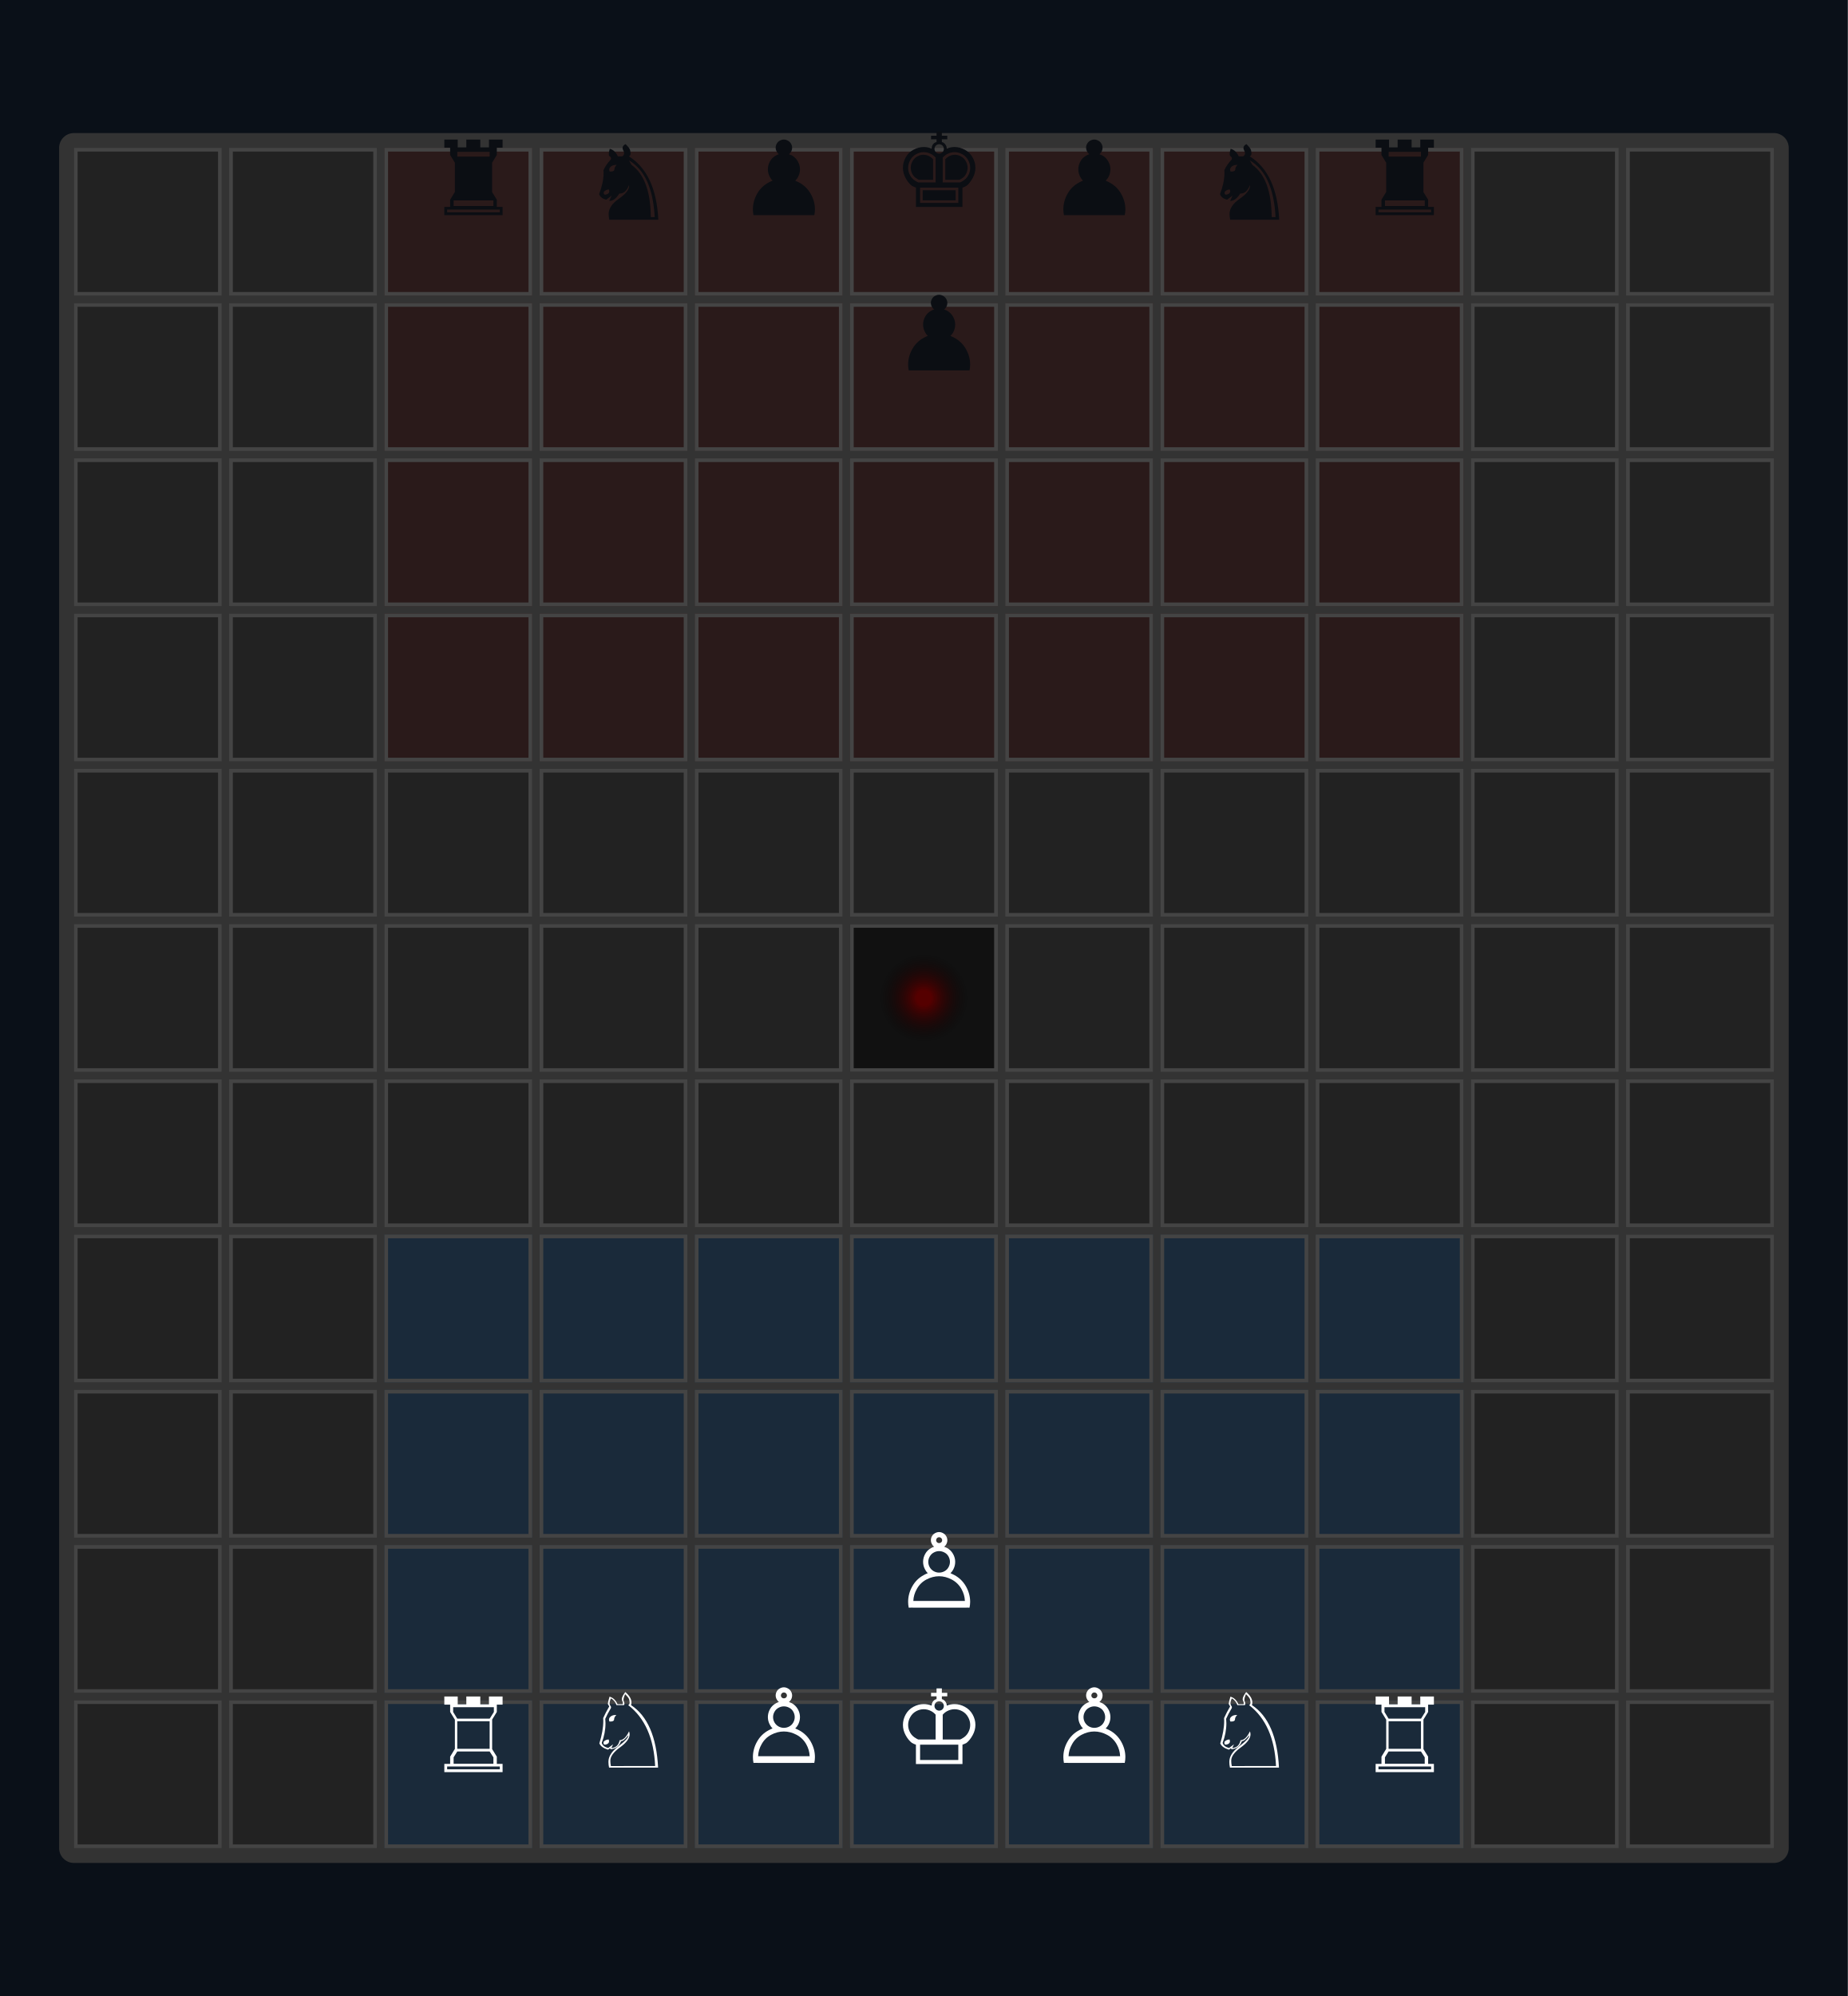
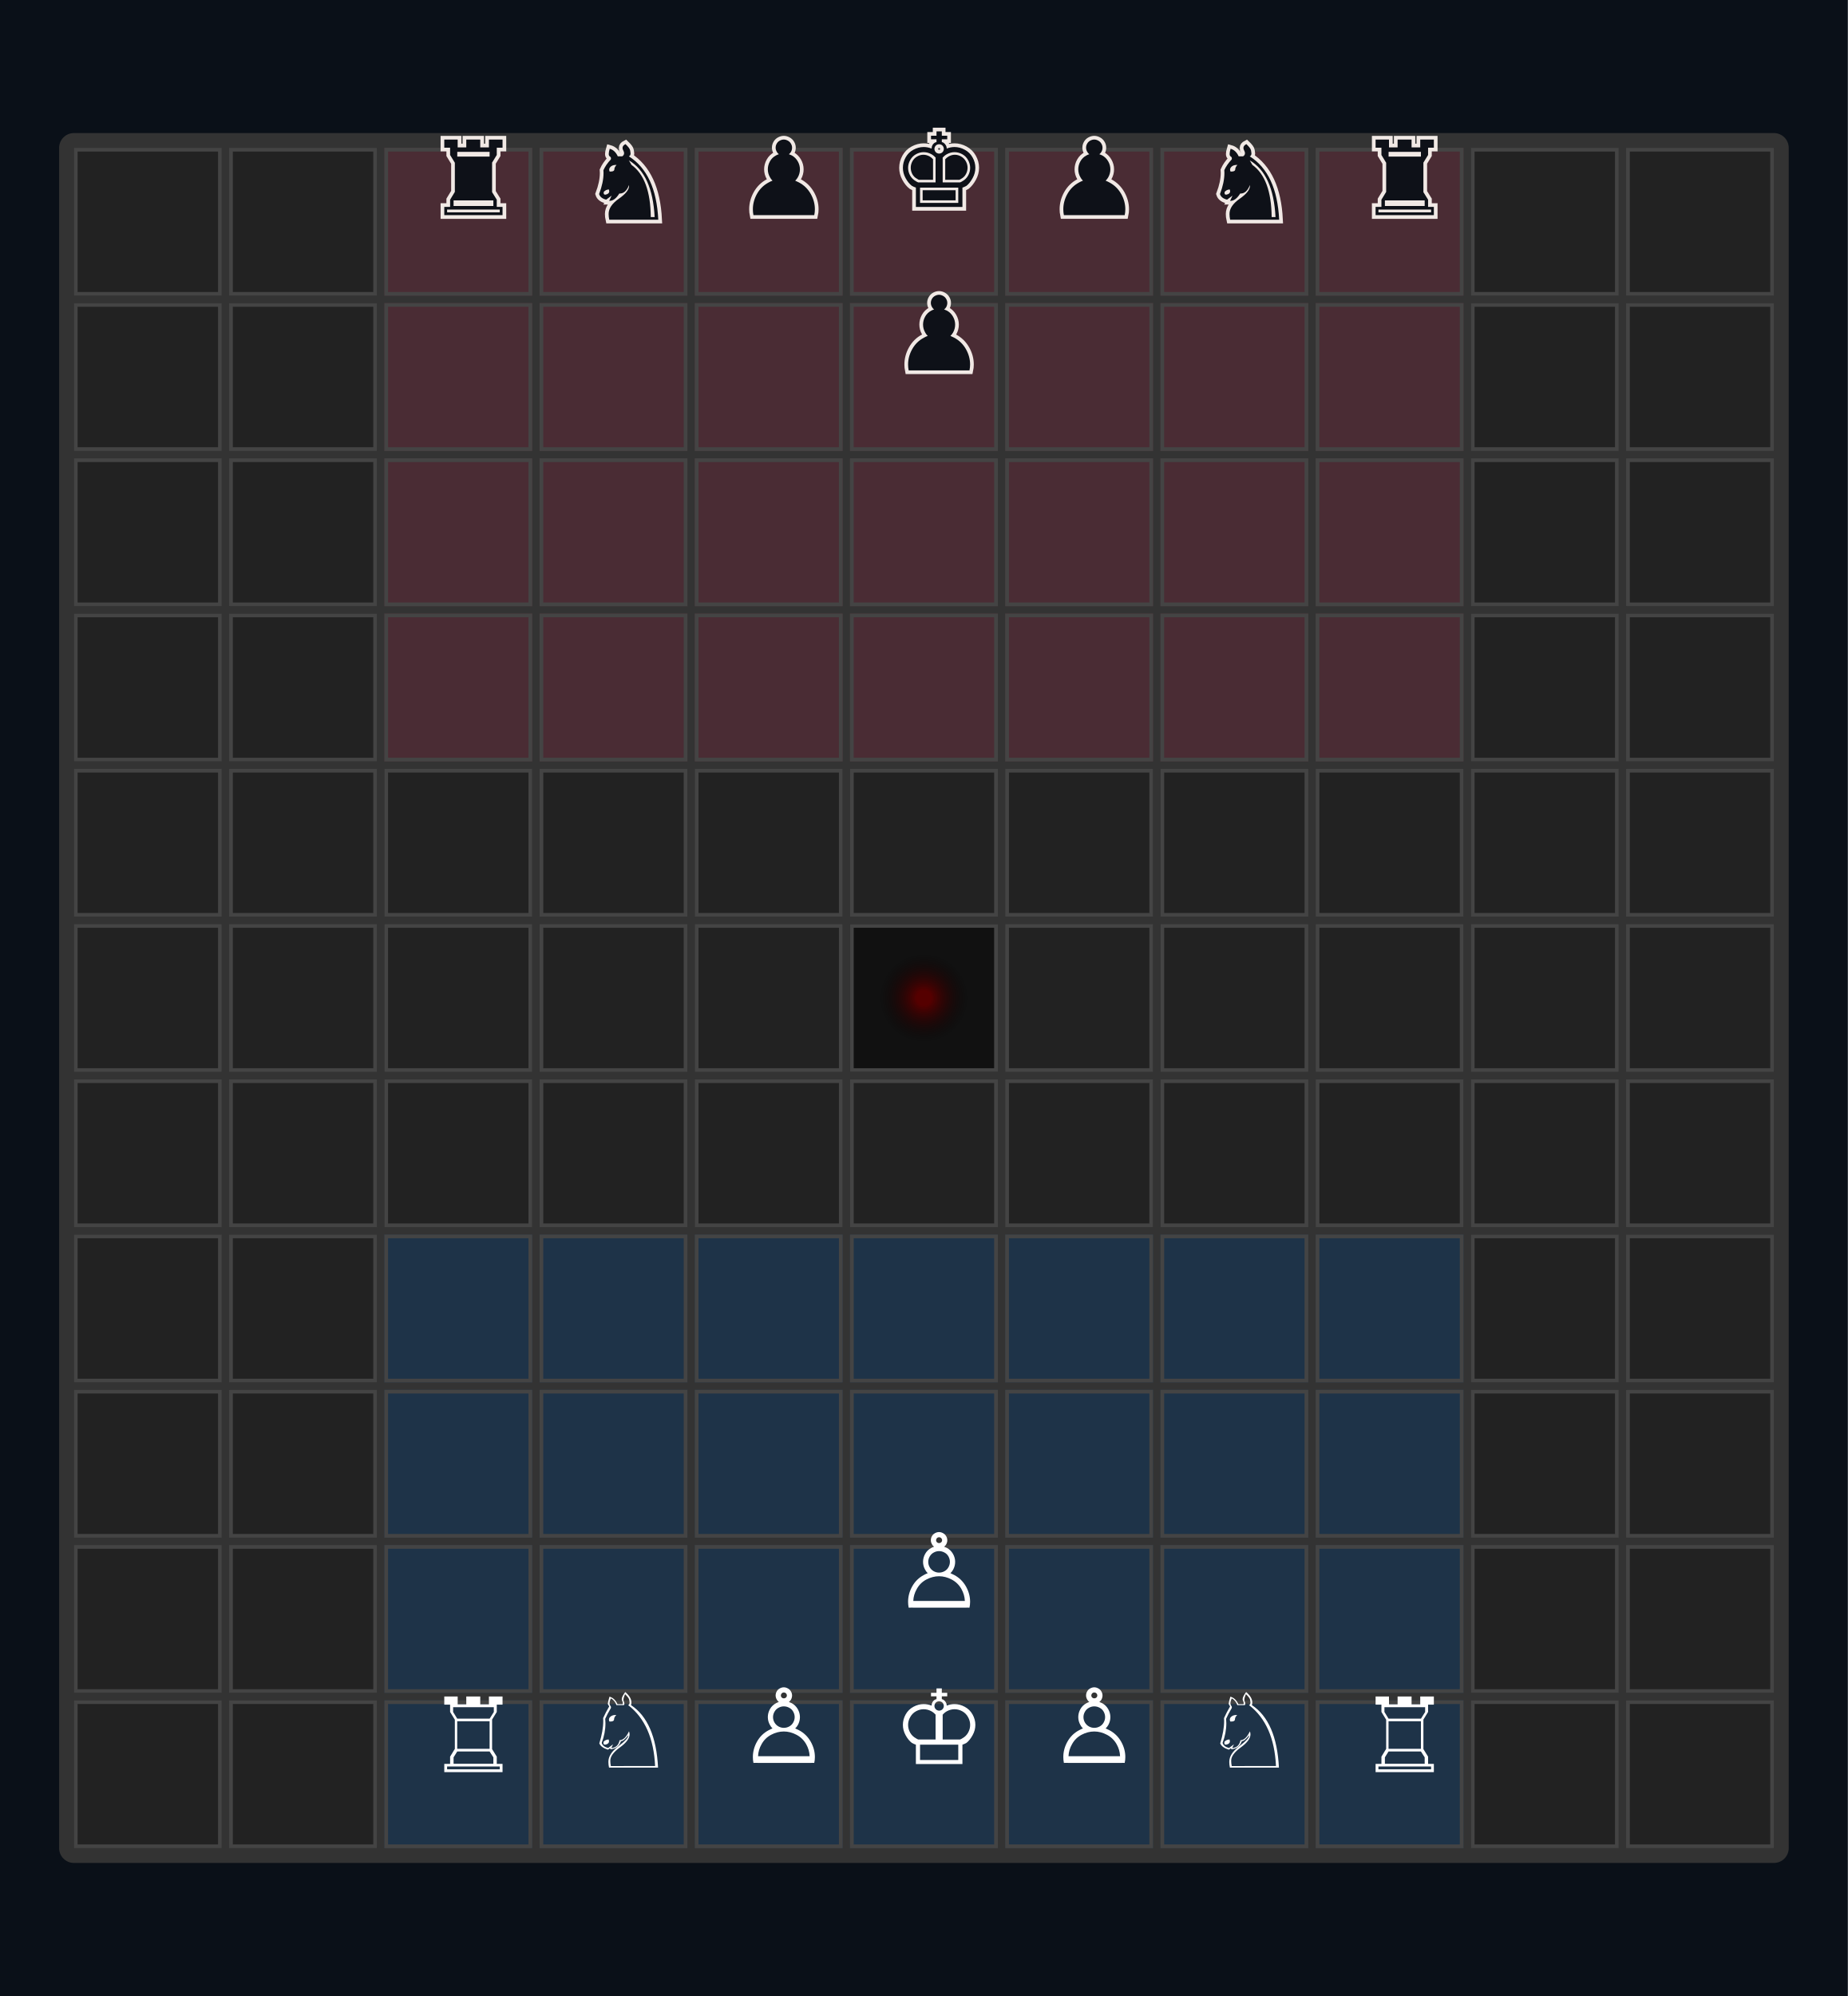
<svg xmlns="http://www.w3.org/2000/svg" width="500" height="540" viewBox="0 0 500 540">
  <defs>
-     <radialGradient id="rg-iw0sdwn2" gradientUnits="objectBoundingBox" cx="0.5" cy="0.5" r="0.5">
+     <radialGradient id="rg-w74yjhrg" gradientUnits="objectBoundingBox" cx="0.5" cy="0.5" r="0.5">
      <stop offset="10%" stop-color="rgb(85, 0, 0)" />
      <stop offset="60%" stop-color="rgba(0, 0, 0, 0)" />
    </radialGradient>
  </defs>
  <rect x="0" y="0" width="500" height="540" fill="rgb(10, 16, 24)" />
  <rect x="16" y="36" width="468" height="468" rx="4" ry="4" fill="rgb(51, 51, 51)" />
  <rect x="20" y="40" width="40" height="40" fill="rgb(34, 34, 34)" />
  <rect x="20.5" y="40.5" width="39" height="39" fill="none" stroke="rgb(68, 68, 68)" stroke-width="1" />
  <rect x="62" y="40" width="40" height="40" fill="rgb(34, 34, 34)" />
  <rect x="62.5" y="40.5" width="39" height="39" fill="none" stroke="rgb(68, 68, 68)" stroke-width="1" />
-   <rect x="104" y="40" width="40" height="40" fill="rgb(42, 26, 26)" />
+   <rect x="104" y="40" width="40" height="40" fill="rgb(74, 44, 52)" />
  <rect x="104.5" y="40.5" width="39" height="39" fill="none" stroke="rgb(68, 68, 68)" stroke-width="1" />
-   <text x="115.57" y="58.18" fill="rgb(11, 14, 19)" font-size="28" font-family="'IBM Plex Sans'" font-weight="400" font-style="normal" xml:space="preserve">♜</text>
-   <rect x="146" y="40" width="40" height="40" fill="rgb(42, 26, 26)" />
+   <text x="115.56" y="58.18" fill="rgb(14, 17, 24)" font-size="28" font-family="'IBM Plex Sans'" font-weight="400" font-style="normal" xml:space="preserve" stroke="rgba(244, 236, 232, 0.98)" stroke-width="2" paint-order="stroke fill">♜</text>
+   <rect x="146" y="40" width="40" height="40" fill="rgb(74, 44, 52)" />
  <rect x="146.5" y="40.5" width="39" height="39" fill="none" stroke="rgb(68, 68, 68)" stroke-width="1" />
-   <text x="157.57" y="59.44" fill="rgb(11, 14, 19)" font-size="28" font-family="'IBM Plex Sans'" font-weight="400" font-style="normal" xml:space="preserve">♞</text>
-   <rect x="188" y="40" width="40" height="40" fill="rgb(42, 26, 26)" />
+   <text x="157.56" y="59.44" fill="rgb(14, 17, 24)" font-size="28" font-family="'IBM Plex Sans'" font-weight="400" font-style="normal" xml:space="preserve" stroke="rgba(244, 236, 232, 0.98)" stroke-width="2" paint-order="stroke fill">♞</text>
+   <rect x="188" y="40" width="40" height="40" fill="rgb(74, 44, 52)" />
  <rect x="188.5" y="40.5" width="39" height="39" fill="none" stroke="rgb(68, 68, 68)" stroke-width="1" />
-   <text x="199.57" y="58.19" fill="rgb(11, 14, 19)" font-size="28" font-family="'IBM Plex Sans'" font-weight="400" font-style="normal" xml:space="preserve">♟</text>
-   <rect x="230" y="40" width="40" height="40" fill="rgb(42, 26, 26)" />
+   <text x="199.56" y="58.19" fill="rgb(14, 17, 24)" font-size="28" font-family="'IBM Plex Sans'" font-weight="400" font-style="normal" xml:space="preserve" stroke="rgba(244, 236, 232, 0.98)" stroke-width="2" paint-order="stroke fill">♟</text>
+   <rect x="230" y="40" width="40" height="40" fill="rgb(74, 44, 52)" />
  <rect x="230.5" y="40.5" width="39" height="39" fill="none" stroke="rgb(68, 68, 68)" stroke-width="1" />
-   <text x="241.57" y="55.99" fill="rgb(11, 14, 19)" font-size="28" font-family="'IBM Plex Sans'" font-weight="400" font-style="normal" xml:space="preserve">♚</text>
-   <rect x="272" y="40" width="40" height="40" fill="rgb(42, 26, 26)" />
+   <text x="241.56" y="55.99" fill="rgb(14, 17, 24)" font-size="28" font-family="'IBM Plex Sans'" font-weight="400" font-style="normal" xml:space="preserve" stroke="rgba(244, 236, 232, 0.98)" stroke-width="2" paint-order="stroke fill">♚</text>
+   <rect x="272" y="40" width="40" height="40" fill="rgb(74, 44, 52)" />
  <rect x="272.5" y="40.5" width="39" height="39" fill="none" stroke="rgb(68, 68, 68)" stroke-width="1" />
-   <text x="283.57" y="58.19" fill="rgb(11, 14, 19)" font-size="28" font-family="'IBM Plex Sans'" font-weight="400" font-style="normal" xml:space="preserve">♟</text>
-   <rect x="314" y="40" width="40" height="40" fill="rgb(42, 26, 26)" />
+   <text x="283.56" y="58.19" fill="rgb(14, 17, 24)" font-size="28" font-family="'IBM Plex Sans'" font-weight="400" font-style="normal" xml:space="preserve" stroke="rgba(244, 236, 232, 0.98)" stroke-width="2" paint-order="stroke fill">♟</text>
+   <rect x="314" y="40" width="40" height="40" fill="rgb(74, 44, 52)" />
  <rect x="314.5" y="40.5" width="39" height="39" fill="none" stroke="rgb(68, 68, 68)" stroke-width="1" />
-   <text x="325.57" y="59.44" fill="rgb(11, 14, 19)" font-size="28" font-family="'IBM Plex Sans'" font-weight="400" font-style="normal" xml:space="preserve">♞</text>
-   <rect x="356" y="40" width="40" height="40" fill="rgb(42, 26, 26)" />
+   <text x="325.56" y="59.44" fill="rgb(14, 17, 24)" font-size="28" font-family="'IBM Plex Sans'" font-weight="400" font-style="normal" xml:space="preserve" stroke="rgba(244, 236, 232, 0.98)" stroke-width="2" paint-order="stroke fill">♞</text>
+   <rect x="356" y="40" width="40" height="40" fill="rgb(74, 44, 52)" />
  <rect x="356.5" y="40.5" width="39" height="39" fill="none" stroke="rgb(68, 68, 68)" stroke-width="1" />
-   <text x="367.57" y="58.18" fill="rgb(11, 14, 19)" font-size="28" font-family="'IBM Plex Sans'" font-weight="400" font-style="normal" xml:space="preserve">♜</text>
+   <text x="367.56" y="58.18" fill="rgb(14, 17, 24)" font-size="28" font-family="'IBM Plex Sans'" font-weight="400" font-style="normal" xml:space="preserve" stroke="rgba(244, 236, 232, 0.98)" stroke-width="2" paint-order="stroke fill">♜</text>
  <rect x="398" y="40" width="40" height="40" fill="rgb(34, 34, 34)" />
  <rect x="398.5" y="40.5" width="39" height="39" fill="none" stroke="rgb(68, 68, 68)" stroke-width="1" />
  <rect x="440" y="40" width="40" height="40" fill="rgb(34, 34, 34)" />
  <rect x="440.5" y="40.5" width="39" height="39" fill="none" stroke="rgb(68, 68, 68)" stroke-width="1" />
  <rect x="20" y="82" width="40" height="40" fill="rgb(34, 34, 34)" />
  <rect x="20.5" y="82.5" width="39" height="39" fill="none" stroke="rgb(68, 68, 68)" stroke-width="1" />
  <rect x="62" y="82" width="40" height="40" fill="rgb(34, 34, 34)" />
  <rect x="62.5" y="82.5" width="39" height="39" fill="none" stroke="rgb(68, 68, 68)" stroke-width="1" />
-   <rect x="104" y="82" width="40" height="40" fill="rgb(42, 26, 26)" />
+   <rect x="104" y="82" width="40" height="40" fill="rgb(74, 44, 52)" />
  <rect x="104.5" y="82.5" width="39" height="39" fill="none" stroke="rgb(68, 68, 68)" stroke-width="1" />
-   <rect x="146" y="82" width="40" height="40" fill="rgb(42, 26, 26)" />
+   <rect x="146" y="82" width="40" height="40" fill="rgb(74, 44, 52)" />
  <rect x="146.5" y="82.5" width="39" height="39" fill="none" stroke="rgb(68, 68, 68)" stroke-width="1" />
-   <rect x="188" y="82" width="40" height="40" fill="rgb(42, 26, 26)" />
+   <rect x="188" y="82" width="40" height="40" fill="rgb(74, 44, 52)" />
  <rect x="188.5" y="82.5" width="39" height="39" fill="none" stroke="rgb(68, 68, 68)" stroke-width="1" />
-   <rect x="230" y="82" width="40" height="40" fill="rgb(42, 26, 26)" />
+   <rect x="230" y="82" width="40" height="40" fill="rgb(74, 44, 52)" />
  <rect x="230.5" y="82.5" width="39" height="39" fill="none" stroke="rgb(68, 68, 68)" stroke-width="1" />
-   <text x="241.57" y="100.19" fill="rgb(11, 14, 19)" font-size="28" font-family="'IBM Plex Sans'" font-weight="400" font-style="normal" xml:space="preserve">♟</text>
-   <rect x="272" y="82" width="40" height="40" fill="rgb(42, 26, 26)" />
+   <text x="241.56" y="100.19" fill="rgb(14, 17, 24)" font-size="28" font-family="'IBM Plex Sans'" font-weight="400" font-style="normal" xml:space="preserve" stroke="rgba(244, 236, 232, 0.98)" stroke-width="2" paint-order="stroke fill">♟</text>
+   <rect x="272" y="82" width="40" height="40" fill="rgb(74, 44, 52)" />
  <rect x="272.5" y="82.5" width="39" height="39" fill="none" stroke="rgb(68, 68, 68)" stroke-width="1" />
-   <rect x="314" y="82" width="40" height="40" fill="rgb(42, 26, 26)" />
+   <rect x="314" y="82" width="40" height="40" fill="rgb(74, 44, 52)" />
  <rect x="314.5" y="82.5" width="39" height="39" fill="none" stroke="rgb(68, 68, 68)" stroke-width="1" />
-   <rect x="356" y="82" width="40" height="40" fill="rgb(42, 26, 26)" />
+   <rect x="356" y="82" width="40" height="40" fill="rgb(74, 44, 52)" />
  <rect x="356.5" y="82.5" width="39" height="39" fill="none" stroke="rgb(68, 68, 68)" stroke-width="1" />
  <rect x="398" y="82" width="40" height="40" fill="rgb(34, 34, 34)" />
  <rect x="398.5" y="82.5" width="39" height="39" fill="none" stroke="rgb(68, 68, 68)" stroke-width="1" />
  <rect x="440" y="82" width="40" height="40" fill="rgb(34, 34, 34)" />
  <rect x="440.5" y="82.5" width="39" height="39" fill="none" stroke="rgb(68, 68, 68)" stroke-width="1" />
  <rect x="20" y="124" width="40" height="40" fill="rgb(34, 34, 34)" />
  <rect x="20.5" y="124.5" width="39" height="39" fill="none" stroke="rgb(68, 68, 68)" stroke-width="1" />
  <rect x="62" y="124" width="40" height="40" fill="rgb(34, 34, 34)" />
  <rect x="62.5" y="124.5" width="39" height="39" fill="none" stroke="rgb(68, 68, 68)" stroke-width="1" />
-   <rect x="104" y="124" width="40" height="40" fill="rgb(42, 26, 26)" />
+   <rect x="104" y="124" width="40" height="40" fill="rgb(74, 44, 52)" />
  <rect x="104.5" y="124.5" width="39" height="39" fill="none" stroke="rgb(68, 68, 68)" stroke-width="1" />
-   <rect x="146" y="124" width="40" height="40" fill="rgb(42, 26, 26)" />
+   <rect x="146" y="124" width="40" height="40" fill="rgb(74, 44, 52)" />
  <rect x="146.5" y="124.5" width="39" height="39" fill="none" stroke="rgb(68, 68, 68)" stroke-width="1" />
-   <rect x="188" y="124" width="40" height="40" fill="rgb(42, 26, 26)" />
+   <rect x="188" y="124" width="40" height="40" fill="rgb(74, 44, 52)" />
  <rect x="188.5" y="124.5" width="39" height="39" fill="none" stroke="rgb(68, 68, 68)" stroke-width="1" />
-   <rect x="230" y="124" width="40" height="40" fill="rgb(42, 26, 26)" />
+   <rect x="230" y="124" width="40" height="40" fill="rgb(74, 44, 52)" />
  <rect x="230.5" y="124.5" width="39" height="39" fill="none" stroke="rgb(68, 68, 68)" stroke-width="1" />
-   <rect x="272" y="124" width="40" height="40" fill="rgb(42, 26, 26)" />
+   <rect x="272" y="124" width="40" height="40" fill="rgb(74, 44, 52)" />
  <rect x="272.5" y="124.5" width="39" height="39" fill="none" stroke="rgb(68, 68, 68)" stroke-width="1" />
-   <rect x="314" y="124" width="40" height="40" fill="rgb(42, 26, 26)" />
+   <rect x="314" y="124" width="40" height="40" fill="rgb(74, 44, 52)" />
  <rect x="314.5" y="124.5" width="39" height="39" fill="none" stroke="rgb(68, 68, 68)" stroke-width="1" />
-   <rect x="356" y="124" width="40" height="40" fill="rgb(42, 26, 26)" />
+   <rect x="356" y="124" width="40" height="40" fill="rgb(74, 44, 52)" />
  <rect x="356.5" y="124.5" width="39" height="39" fill="none" stroke="rgb(68, 68, 68)" stroke-width="1" />
  <rect x="398" y="124" width="40" height="40" fill="rgb(34, 34, 34)" />
  <rect x="398.5" y="124.5" width="39" height="39" fill="none" stroke="rgb(68, 68, 68)" stroke-width="1" />
  <rect x="440" y="124" width="40" height="40" fill="rgb(34, 34, 34)" />
  <rect x="440.5" y="124.5" width="39" height="39" fill="none" stroke="rgb(68, 68, 68)" stroke-width="1" />
  <rect x="20" y="166" width="40" height="40" fill="rgb(34, 34, 34)" />
  <rect x="20.5" y="166.5" width="39" height="39" fill="none" stroke="rgb(68, 68, 68)" stroke-width="1" />
  <rect x="62" y="166" width="40" height="40" fill="rgb(34, 34, 34)" />
  <rect x="62.5" y="166.5" width="39" height="39" fill="none" stroke="rgb(68, 68, 68)" stroke-width="1" />
-   <rect x="104" y="166" width="40" height="40" fill="rgb(42, 26, 26)" />
+   <rect x="104" y="166" width="40" height="40" fill="rgb(74, 44, 52)" />
  <rect x="104.5" y="166.5" width="39" height="39" fill="none" stroke="rgb(68, 68, 68)" stroke-width="1" />
-   <rect x="146" y="166" width="40" height="40" fill="rgb(42, 26, 26)" />
+   <rect x="146" y="166" width="40" height="40" fill="rgb(74, 44, 52)" />
  <rect x="146.5" y="166.5" width="39" height="39" fill="none" stroke="rgb(68, 68, 68)" stroke-width="1" />
-   <rect x="188" y="166" width="40" height="40" fill="rgb(42, 26, 26)" />
+   <rect x="188" y="166" width="40" height="40" fill="rgb(74, 44, 52)" />
  <rect x="188.5" y="166.5" width="39" height="39" fill="none" stroke="rgb(68, 68, 68)" stroke-width="1" />
-   <rect x="230" y="166" width="40" height="40" fill="rgb(42, 26, 26)" />
+   <rect x="230" y="166" width="40" height="40" fill="rgb(74, 44, 52)" />
  <rect x="230.5" y="166.5" width="39" height="39" fill="none" stroke="rgb(68, 68, 68)" stroke-width="1" />
-   <rect x="272" y="166" width="40" height="40" fill="rgb(42, 26, 26)" />
+   <rect x="272" y="166" width="40" height="40" fill="rgb(74, 44, 52)" />
  <rect x="272.5" y="166.5" width="39" height="39" fill="none" stroke="rgb(68, 68, 68)" stroke-width="1" />
-   <rect x="314" y="166" width="40" height="40" fill="rgb(42, 26, 26)" />
+   <rect x="314" y="166" width="40" height="40" fill="rgb(74, 44, 52)" />
  <rect x="314.5" y="166.5" width="39" height="39" fill="none" stroke="rgb(68, 68, 68)" stroke-width="1" />
-   <rect x="356" y="166" width="40" height="40" fill="rgb(42, 26, 26)" />
+   <rect x="356" y="166" width="40" height="40" fill="rgb(74, 44, 52)" />
  <rect x="356.5" y="166.5" width="39" height="39" fill="none" stroke="rgb(68, 68, 68)" stroke-width="1" />
  <rect x="398" y="166" width="40" height="40" fill="rgb(34, 34, 34)" />
  <rect x="398.5" y="166.5" width="39" height="39" fill="none" stroke="rgb(68, 68, 68)" stroke-width="1" />
  <rect x="440" y="166" width="40" height="40" fill="rgb(34, 34, 34)" />
  <rect x="440.5" y="166.5" width="39" height="39" fill="none" stroke="rgb(68, 68, 68)" stroke-width="1" />
  <rect x="20" y="208" width="40" height="40" fill="rgb(34, 34, 34)" />
  <rect x="20.5" y="208.5" width="39" height="39" fill="none" stroke="rgb(68, 68, 68)" stroke-width="1" />
  <rect x="62" y="208" width="40" height="40" fill="rgb(34, 34, 34)" />
  <rect x="62.5" y="208.5" width="39" height="39" fill="none" stroke="rgb(68, 68, 68)" stroke-width="1" />
  <rect x="104" y="208" width="40" height="40" fill="rgb(34, 34, 34)" />
  <rect x="104.5" y="208.5" width="39" height="39" fill="none" stroke="rgb(68, 68, 68)" stroke-width="1" />
  <rect x="146" y="208" width="40" height="40" fill="rgb(34, 34, 34)" />
  <rect x="146.5" y="208.5" width="39" height="39" fill="none" stroke="rgb(68, 68, 68)" stroke-width="1" />
  <rect x="188" y="208" width="40" height="40" fill="rgb(34, 34, 34)" />
  <rect x="188.5" y="208.5" width="39" height="39" fill="none" stroke="rgb(68, 68, 68)" stroke-width="1" />
  <rect x="230" y="208" width="40" height="40" fill="rgb(34, 34, 34)" />
  <rect x="230.5" y="208.5" width="39" height="39" fill="none" stroke="rgb(68, 68, 68)" stroke-width="1" />
  <rect x="272" y="208" width="40" height="40" fill="rgb(34, 34, 34)" />
  <rect x="272.5" y="208.5" width="39" height="39" fill="none" stroke="rgb(68, 68, 68)" stroke-width="1" />
  <rect x="314" y="208" width="40" height="40" fill="rgb(34, 34, 34)" />
  <rect x="314.5" y="208.5" width="39" height="39" fill="none" stroke="rgb(68, 68, 68)" stroke-width="1" />
  <rect x="356" y="208" width="40" height="40" fill="rgb(34, 34, 34)" />
  <rect x="356.5" y="208.5" width="39" height="39" fill="none" stroke="rgb(68, 68, 68)" stroke-width="1" />
  <rect x="398" y="208" width="40" height="40" fill="rgb(34, 34, 34)" />
  <rect x="398.5" y="208.5" width="39" height="39" fill="none" stroke="rgb(68, 68, 68)" stroke-width="1" />
  <rect x="440" y="208" width="40" height="40" fill="rgb(34, 34, 34)" />
  <rect x="440.5" y="208.5" width="39" height="39" fill="none" stroke="rgb(68, 68, 68)" stroke-width="1" />
  <rect x="20" y="250" width="40" height="40" fill="rgb(34, 34, 34)" />
  <rect x="20.5" y="250.5" width="39" height="39" fill="none" stroke="rgb(68, 68, 68)" stroke-width="1" />
  <rect x="62" y="250" width="40" height="40" fill="rgb(34, 34, 34)" />
  <rect x="62.5" y="250.5" width="39" height="39" fill="none" stroke="rgb(68, 68, 68)" stroke-width="1" />
  <rect x="104" y="250" width="40" height="40" fill="rgb(34, 34, 34)" />
  <rect x="104.5" y="250.5" width="39" height="39" fill="none" stroke="rgb(68, 68, 68)" stroke-width="1" />
  <rect x="146" y="250" width="40" height="40" fill="rgb(34, 34, 34)" />
  <rect x="146.5" y="250.5" width="39" height="39" fill="none" stroke="rgb(68, 68, 68)" stroke-width="1" />
  <rect x="188" y="250" width="40" height="40" fill="rgb(34, 34, 34)" />
  <rect x="188.5" y="250.5" width="39" height="39" fill="none" stroke="rgb(68, 68, 68)" stroke-width="1" />
  <rect x="230" y="250" width="40" height="40" fill="rgb(17, 17, 17)" />
-   <rect x="230" y="250" width="40" height="40" fill="url(#rg-iw0sdwn2)" />
+   <rect x="230" y="250" width="40" height="40" fill="url(#rg-w74yjhrg)" />
  <rect x="230.5" y="250.5" width="39" height="39" fill="none" stroke="rgb(68, 68, 68)" stroke-width="1" />
  <rect x="272" y="250" width="40" height="40" fill="rgb(34, 34, 34)" />
  <rect x="272.5" y="250.5" width="39" height="39" fill="none" stroke="rgb(68, 68, 68)" stroke-width="1" />
  <rect x="314" y="250" width="40" height="40" fill="rgb(34, 34, 34)" />
  <rect x="314.5" y="250.5" width="39" height="39" fill="none" stroke="rgb(68, 68, 68)" stroke-width="1" />
  <rect x="356" y="250" width="40" height="40" fill="rgb(34, 34, 34)" />
  <rect x="356.5" y="250.5" width="39" height="39" fill="none" stroke="rgb(68, 68, 68)" stroke-width="1" />
  <rect x="398" y="250" width="40" height="40" fill="rgb(34, 34, 34)" />
  <rect x="398.5" y="250.5" width="39" height="39" fill="none" stroke="rgb(68, 68, 68)" stroke-width="1" />
  <rect x="440" y="250" width="40" height="40" fill="rgb(34, 34, 34)" />
  <rect x="440.5" y="250.5" width="39" height="39" fill="none" stroke="rgb(68, 68, 68)" stroke-width="1" />
  <rect x="20" y="292" width="40" height="40" fill="rgb(34, 34, 34)" />
  <rect x="20.5" y="292.5" width="39" height="39" fill="none" stroke="rgb(68, 68, 68)" stroke-width="1" />
  <rect x="62" y="292" width="40" height="40" fill="rgb(34, 34, 34)" />
  <rect x="62.5" y="292.5" width="39" height="39" fill="none" stroke="rgb(68, 68, 68)" stroke-width="1" />
  <rect x="104" y="292" width="40" height="40" fill="rgb(34, 34, 34)" />
  <rect x="104.5" y="292.5" width="39" height="39" fill="none" stroke="rgb(68, 68, 68)" stroke-width="1" />
  <rect x="146" y="292" width="40" height="40" fill="rgb(34, 34, 34)" />
  <rect x="146.5" y="292.5" width="39" height="39" fill="none" stroke="rgb(68, 68, 68)" stroke-width="1" />
  <rect x="188" y="292" width="40" height="40" fill="rgb(34, 34, 34)" />
  <rect x="188.5" y="292.5" width="39" height="39" fill="none" stroke="rgb(68, 68, 68)" stroke-width="1" />
  <rect x="230" y="292" width="40" height="40" fill="rgb(34, 34, 34)" />
  <rect x="230.5" y="292.5" width="39" height="39" fill="none" stroke="rgb(68, 68, 68)" stroke-width="1" />
  <rect x="272" y="292" width="40" height="40" fill="rgb(34, 34, 34)" />
  <rect x="272.5" y="292.5" width="39" height="39" fill="none" stroke="rgb(68, 68, 68)" stroke-width="1" />
  <rect x="314" y="292" width="40" height="40" fill="rgb(34, 34, 34)" />
  <rect x="314.5" y="292.5" width="39" height="39" fill="none" stroke="rgb(68, 68, 68)" stroke-width="1" />
  <rect x="356" y="292" width="40" height="40" fill="rgb(34, 34, 34)" />
  <rect x="356.5" y="292.5" width="39" height="39" fill="none" stroke="rgb(68, 68, 68)" stroke-width="1" />
  <rect x="398" y="292" width="40" height="40" fill="rgb(34, 34, 34)" />
  <rect x="398.5" y="292.5" width="39" height="39" fill="none" stroke="rgb(68, 68, 68)" stroke-width="1" />
  <rect x="440" y="292" width="40" height="40" fill="rgb(34, 34, 34)" />
  <rect x="440.5" y="292.5" width="39" height="39" fill="none" stroke="rgb(68, 68, 68)" stroke-width="1" />
  <rect x="20" y="334" width="40" height="40" fill="rgb(34, 34, 34)" />
  <rect x="20.5" y="334.5" width="39" height="39" fill="none" stroke="rgb(68, 68, 68)" stroke-width="1" />
  <rect x="62" y="334" width="40" height="40" fill="rgb(34, 34, 34)" />
  <rect x="62.5" y="334.5" width="39" height="39" fill="none" stroke="rgb(68, 68, 68)" stroke-width="1" />
-   <rect x="104" y="334" width="40" height="40" fill="rgb(26, 42, 58)" />
+   <rect x="104" y="334" width="40" height="40" fill="rgb(30, 51, 72)" />
  <rect x="104.5" y="334.5" width="39" height="39" fill="none" stroke="rgb(68, 68, 68)" stroke-width="1" />
-   <rect x="146" y="334" width="40" height="40" fill="rgb(26, 42, 58)" />
+   <rect x="146" y="334" width="40" height="40" fill="rgb(30, 51, 72)" />
  <rect x="146.5" y="334.5" width="39" height="39" fill="none" stroke="rgb(68, 68, 68)" stroke-width="1" />
-   <rect x="188" y="334" width="40" height="40" fill="rgb(26, 42, 58)" />
+   <rect x="188" y="334" width="40" height="40" fill="rgb(30, 51, 72)" />
  <rect x="188.5" y="334.5" width="39" height="39" fill="none" stroke="rgb(68, 68, 68)" stroke-width="1" />
-   <rect x="230" y="334" width="40" height="40" fill="rgb(26, 42, 58)" />
+   <rect x="230" y="334" width="40" height="40" fill="rgb(30, 51, 72)" />
  <rect x="230.5" y="334.5" width="39" height="39" fill="none" stroke="rgb(68, 68, 68)" stroke-width="1" />
-   <rect x="272" y="334" width="40" height="40" fill="rgb(26, 42, 58)" />
+   <rect x="272" y="334" width="40" height="40" fill="rgb(30, 51, 72)" />
  <rect x="272.5" y="334.5" width="39" height="39" fill="none" stroke="rgb(68, 68, 68)" stroke-width="1" />
-   <rect x="314" y="334" width="40" height="40" fill="rgb(26, 42, 58)" />
+   <rect x="314" y="334" width="40" height="40" fill="rgb(30, 51, 72)" />
  <rect x="314.5" y="334.5" width="39" height="39" fill="none" stroke="rgb(68, 68, 68)" stroke-width="1" />
-   <rect x="356" y="334" width="40" height="40" fill="rgb(26, 42, 58)" />
+   <rect x="356" y="334" width="40" height="40" fill="rgb(30, 51, 72)" />
  <rect x="356.5" y="334.5" width="39" height="39" fill="none" stroke="rgb(68, 68, 68)" stroke-width="1" />
  <rect x="398" y="334" width="40" height="40" fill="rgb(34, 34, 34)" />
  <rect x="398.5" y="334.5" width="39" height="39" fill="none" stroke="rgb(68, 68, 68)" stroke-width="1" />
  <rect x="440" y="334" width="40" height="40" fill="rgb(34, 34, 34)" />
  <rect x="440.5" y="334.5" width="39" height="39" fill="none" stroke="rgb(68, 68, 68)" stroke-width="1" />
  <rect x="20" y="376" width="40" height="40" fill="rgb(34, 34, 34)" />
  <rect x="20.5" y="376.5" width="39" height="39" fill="none" stroke="rgb(68, 68, 68)" stroke-width="1" />
  <rect x="62" y="376" width="40" height="40" fill="rgb(34, 34, 34)" />
  <rect x="62.5" y="376.5" width="39" height="39" fill="none" stroke="rgb(68, 68, 68)" stroke-width="1" />
-   <rect x="104" y="376" width="40" height="40" fill="rgb(26, 42, 58)" />
+   <rect x="104" y="376" width="40" height="40" fill="rgb(30, 51, 72)" />
  <rect x="104.5" y="376.5" width="39" height="39" fill="none" stroke="rgb(68, 68, 68)" stroke-width="1" />
-   <rect x="146" y="376" width="40" height="40" fill="rgb(26, 42, 58)" />
+   <rect x="146" y="376" width="40" height="40" fill="rgb(30, 51, 72)" />
  <rect x="146.5" y="376.5" width="39" height="39" fill="none" stroke="rgb(68, 68, 68)" stroke-width="1" />
-   <rect x="188" y="376" width="40" height="40" fill="rgb(26, 42, 58)" />
+   <rect x="188" y="376" width="40" height="40" fill="rgb(30, 51, 72)" />
  <rect x="188.5" y="376.5" width="39" height="39" fill="none" stroke="rgb(68, 68, 68)" stroke-width="1" />
-   <rect x="230" y="376" width="40" height="40" fill="rgb(26, 42, 58)" />
+   <rect x="230" y="376" width="40" height="40" fill="rgb(30, 51, 72)" />
  <rect x="230.5" y="376.5" width="39" height="39" fill="none" stroke="rgb(68, 68, 68)" stroke-width="1" />
-   <rect x="272" y="376" width="40" height="40" fill="rgb(26, 42, 58)" />
+   <rect x="272" y="376" width="40" height="40" fill="rgb(30, 51, 72)" />
  <rect x="272.5" y="376.5" width="39" height="39" fill="none" stroke="rgb(68, 68, 68)" stroke-width="1" />
-   <rect x="314" y="376" width="40" height="40" fill="rgb(26, 42, 58)" />
+   <rect x="314" y="376" width="40" height="40" fill="rgb(30, 51, 72)" />
  <rect x="314.5" y="376.5" width="39" height="39" fill="none" stroke="rgb(68, 68, 68)" stroke-width="1" />
-   <rect x="356" y="376" width="40" height="40" fill="rgb(26, 42, 58)" />
+   <rect x="356" y="376" width="40" height="40" fill="rgb(30, 51, 72)" />
  <rect x="356.5" y="376.5" width="39" height="39" fill="none" stroke="rgb(68, 68, 68)" stroke-width="1" />
  <rect x="398" y="376" width="40" height="40" fill="rgb(34, 34, 34)" />
  <rect x="398.5" y="376.5" width="39" height="39" fill="none" stroke="rgb(68, 68, 68)" stroke-width="1" />
  <rect x="440" y="376" width="40" height="40" fill="rgb(34, 34, 34)" />
  <rect x="440.5" y="376.5" width="39" height="39" fill="none" stroke="rgb(68, 68, 68)" stroke-width="1" />
  <rect x="20" y="418" width="40" height="40" fill="rgb(34, 34, 34)" />
  <rect x="20.5" y="418.5" width="39" height="39" fill="none" stroke="rgb(68, 68, 68)" stroke-width="1" />
  <rect x="62" y="418" width="40" height="40" fill="rgb(34, 34, 34)" />
  <rect x="62.5" y="418.5" width="39" height="39" fill="none" stroke="rgb(68, 68, 68)" stroke-width="1" />
-   <rect x="104" y="418" width="40" height="40" fill="rgb(26, 42, 58)" />
+   <rect x="104" y="418" width="40" height="40" fill="rgb(30, 51, 72)" />
  <rect x="104.5" y="418.5" width="39" height="39" fill="none" stroke="rgb(68, 68, 68)" stroke-width="1" />
-   <rect x="146" y="418" width="40" height="40" fill="rgb(26, 42, 58)" />
+   <rect x="146" y="418" width="40" height="40" fill="rgb(30, 51, 72)" />
  <rect x="146.5" y="418.5" width="39" height="39" fill="none" stroke="rgb(68, 68, 68)" stroke-width="1" />
-   <rect x="188" y="418" width="40" height="40" fill="rgb(26, 42, 58)" />
+   <rect x="188" y="418" width="40" height="40" fill="rgb(30, 51, 72)" />
  <rect x="188.5" y="418.5" width="39" height="39" fill="none" stroke="rgb(68, 68, 68)" stroke-width="1" />
-   <rect x="230" y="418" width="40" height="40" fill="rgb(26, 42, 58)" />
+   <rect x="230" y="418" width="40" height="40" fill="rgb(30, 51, 72)" />
  <rect x="230.5" y="418.5" width="39" height="39" fill="none" stroke="rgb(68, 68, 68)" stroke-width="1" />
-   <text x="241.57" y="434.92" fill="rgb(255, 255, 255)" font-size="28" font-family="'IBM Plex Sans'" font-weight="400" font-style="normal" xml:space="preserve">♙</text>
-   <rect x="272" y="418" width="40" height="40" fill="rgb(26, 42, 58)" />
+   <text x="241.56" y="434.92" fill="rgb(255, 255, 255)" font-size="28" font-family="'IBM Plex Sans'" font-weight="400" font-style="normal" xml:space="preserve">♙</text>
+   <rect x="272" y="418" width="40" height="40" fill="rgb(30, 51, 72)" />
  <rect x="272.5" y="418.5" width="39" height="39" fill="none" stroke="rgb(68, 68, 68)" stroke-width="1" />
-   <rect x="314" y="418" width="40" height="40" fill="rgb(26, 42, 58)" />
+   <rect x="314" y="418" width="40" height="40" fill="rgb(30, 51, 72)" />
  <rect x="314.5" y="418.5" width="39" height="39" fill="none" stroke="rgb(68, 68, 68)" stroke-width="1" />
-   <rect x="356" y="418" width="40" height="40" fill="rgb(26, 42, 58)" />
+   <rect x="356" y="418" width="40" height="40" fill="rgb(30, 51, 72)" />
  <rect x="356.5" y="418.5" width="39" height="39" fill="none" stroke="rgb(68, 68, 68)" stroke-width="1" />
  <rect x="398" y="418" width="40" height="40" fill="rgb(34, 34, 34)" />
  <rect x="398.5" y="418.5" width="39" height="39" fill="none" stroke="rgb(68, 68, 68)" stroke-width="1" />
  <rect x="440" y="418" width="40" height="40" fill="rgb(34, 34, 34)" />
  <rect x="440.5" y="418.5" width="39" height="39" fill="none" stroke="rgb(68, 68, 68)" stroke-width="1" />
  <rect x="20" y="460" width="40" height="40" fill="rgb(34, 34, 34)" />
  <rect x="20.5" y="460.5" width="39" height="39" fill="none" stroke="rgb(68, 68, 68)" stroke-width="1" />
  <rect x="62" y="460" width="40" height="40" fill="rgb(34, 34, 34)" />
  <rect x="62.5" y="460.5" width="39" height="39" fill="none" stroke="rgb(68, 68, 68)" stroke-width="1" />
-   <rect x="104" y="460" width="40" height="40" fill="rgb(26, 42, 58)" />
+   <rect x="104" y="460" width="40" height="40" fill="rgb(30, 51, 72)" />
  <rect x="104.5" y="460.5" width="39" height="39" fill="none" stroke="rgb(68, 68, 68)" stroke-width="1" />
-   <text x="115.57" y="479.4" fill="rgb(255, 255, 255)" font-size="28" font-family="'IBM Plex Sans'" font-weight="400" font-style="normal" xml:space="preserve">♖</text>
-   <rect x="146" y="460" width="40" height="40" fill="rgb(26, 42, 58)" />
+   <text x="115.56" y="479.4" fill="rgb(255, 255, 255)" font-size="28" font-family="'IBM Plex Sans'" font-weight="400" font-style="normal" xml:space="preserve">♖</text>
+   <rect x="146" y="460" width="40" height="40" fill="rgb(30, 51, 72)" />
  <rect x="146.5" y="460.5" width="39" height="39" fill="none" stroke="rgb(68, 68, 68)" stroke-width="1" />
-   <text x="157.57" y="478.21" fill="rgb(255, 255, 255)" font-size="28" font-family="'IBM Plex Sans'" font-weight="400" font-style="normal" xml:space="preserve">♘</text>
-   <rect x="188" y="460" width="40" height="40" fill="rgb(26, 42, 58)" />
+   <text x="157.56" y="478.21" fill="rgb(255, 255, 255)" font-size="28" font-family="'IBM Plex Sans'" font-weight="400" font-style="normal" xml:space="preserve">♘</text>
+   <rect x="188" y="460" width="40" height="40" fill="rgb(30, 51, 72)" />
  <rect x="188.5" y="460.5" width="39" height="39" fill="none" stroke="rgb(68, 68, 68)" stroke-width="1" />
-   <text x="199.57" y="476.92" fill="rgb(255, 255, 255)" font-size="28" font-family="'IBM Plex Sans'" font-weight="400" font-style="normal" xml:space="preserve">♙</text>
-   <rect x="230" y="460" width="40" height="40" fill="rgb(26, 42, 58)" />
+   <text x="199.56" y="476.92" fill="rgb(255, 255, 255)" font-size="28" font-family="'IBM Plex Sans'" font-weight="400" font-style="normal" xml:space="preserve">♙</text>
+   <rect x="230" y="460" width="40" height="40" fill="rgb(30, 51, 72)" />
  <rect x="230.5" y="460.5" width="39" height="39" fill="none" stroke="rgb(68, 68, 68)" stroke-width="1" />
-   <text x="241.57" y="477.24" fill="rgb(255, 255, 255)" font-size="28" font-family="'IBM Plex Sans'" font-weight="400" font-style="normal" xml:space="preserve">♔</text>
-   <rect x="272" y="460" width="40" height="40" fill="rgb(26, 42, 58)" />
+   <text x="241.56" y="477.24" fill="rgb(255, 255, 255)" font-size="28" font-family="'IBM Plex Sans'" font-weight="400" font-style="normal" xml:space="preserve">♔</text>
+   <rect x="272" y="460" width="40" height="40" fill="rgb(30, 51, 72)" />
  <rect x="272.5" y="460.5" width="39" height="39" fill="none" stroke="rgb(68, 68, 68)" stroke-width="1" />
-   <text x="283.57" y="476.92" fill="rgb(255, 255, 255)" font-size="28" font-family="'IBM Plex Sans'" font-weight="400" font-style="normal" xml:space="preserve">♙</text>
-   <rect x="314" y="460" width="40" height="40" fill="rgb(26, 42, 58)" />
+   <text x="283.56" y="476.92" fill="rgb(255, 255, 255)" font-size="28" font-family="'IBM Plex Sans'" font-weight="400" font-style="normal" xml:space="preserve">♙</text>
+   <rect x="314" y="460" width="40" height="40" fill="rgb(30, 51, 72)" />
  <rect x="314.5" y="460.5" width="39" height="39" fill="none" stroke="rgb(68, 68, 68)" stroke-width="1" />
-   <text x="325.57" y="478.21" fill="rgb(255, 255, 255)" font-size="28" font-family="'IBM Plex Sans'" font-weight="400" font-style="normal" xml:space="preserve">♘</text>
-   <rect x="356" y="460" width="40" height="40" fill="rgb(26, 42, 58)" />
+   <text x="325.56" y="478.21" fill="rgb(255, 255, 255)" font-size="28" font-family="'IBM Plex Sans'" font-weight="400" font-style="normal" xml:space="preserve">♘</text>
+   <rect x="356" y="460" width="40" height="40" fill="rgb(30, 51, 72)" />
  <rect x="356.5" y="460.5" width="39" height="39" fill="none" stroke="rgb(68, 68, 68)" stroke-width="1" />
-   <text x="367.57" y="479.4" fill="rgb(255, 255, 255)" font-size="28" font-family="'IBM Plex Sans'" font-weight="400" font-style="normal" xml:space="preserve">♖</text>
+   <text x="367.56" y="479.4" fill="rgb(255, 255, 255)" font-size="28" font-family="'IBM Plex Sans'" font-weight="400" font-style="normal" xml:space="preserve">♖</text>
  <rect x="398" y="460" width="40" height="40" fill="rgb(34, 34, 34)" />
  <rect x="398.5" y="460.5" width="39" height="39" fill="none" stroke="rgb(68, 68, 68)" stroke-width="1" />
  <rect x="440" y="460" width="40" height="40" fill="rgb(34, 34, 34)" />
  <rect x="440.5" y="460.5" width="39" height="39" fill="none" stroke="rgb(68, 68, 68)" stroke-width="1" />
</svg>
